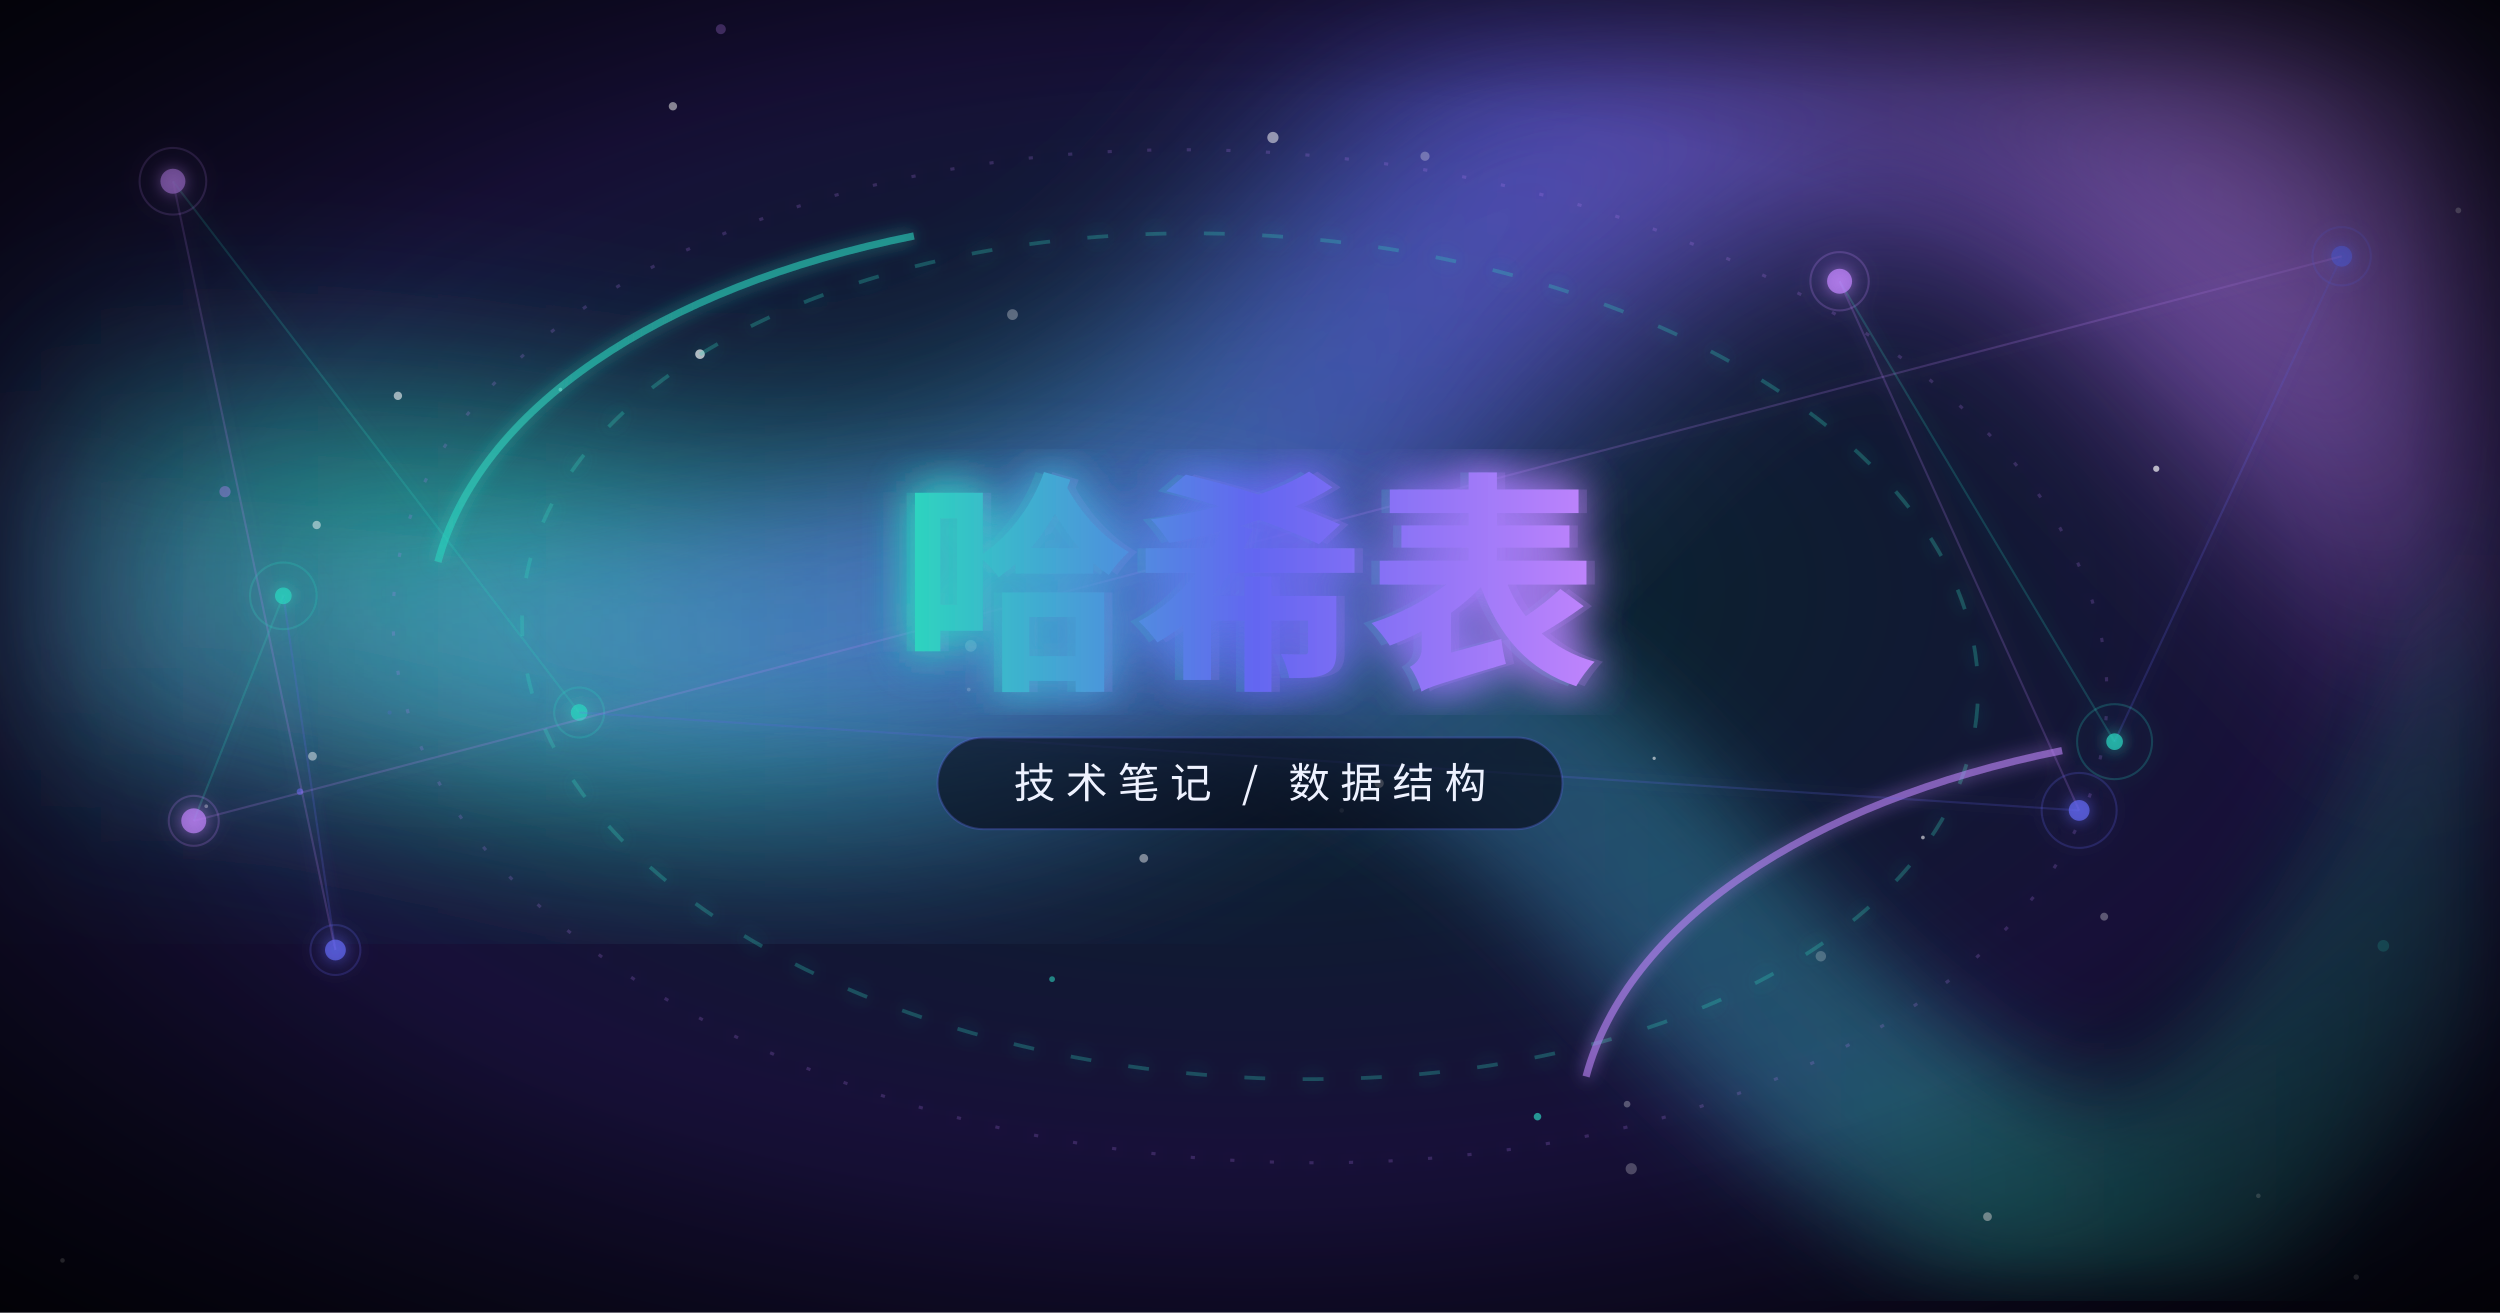
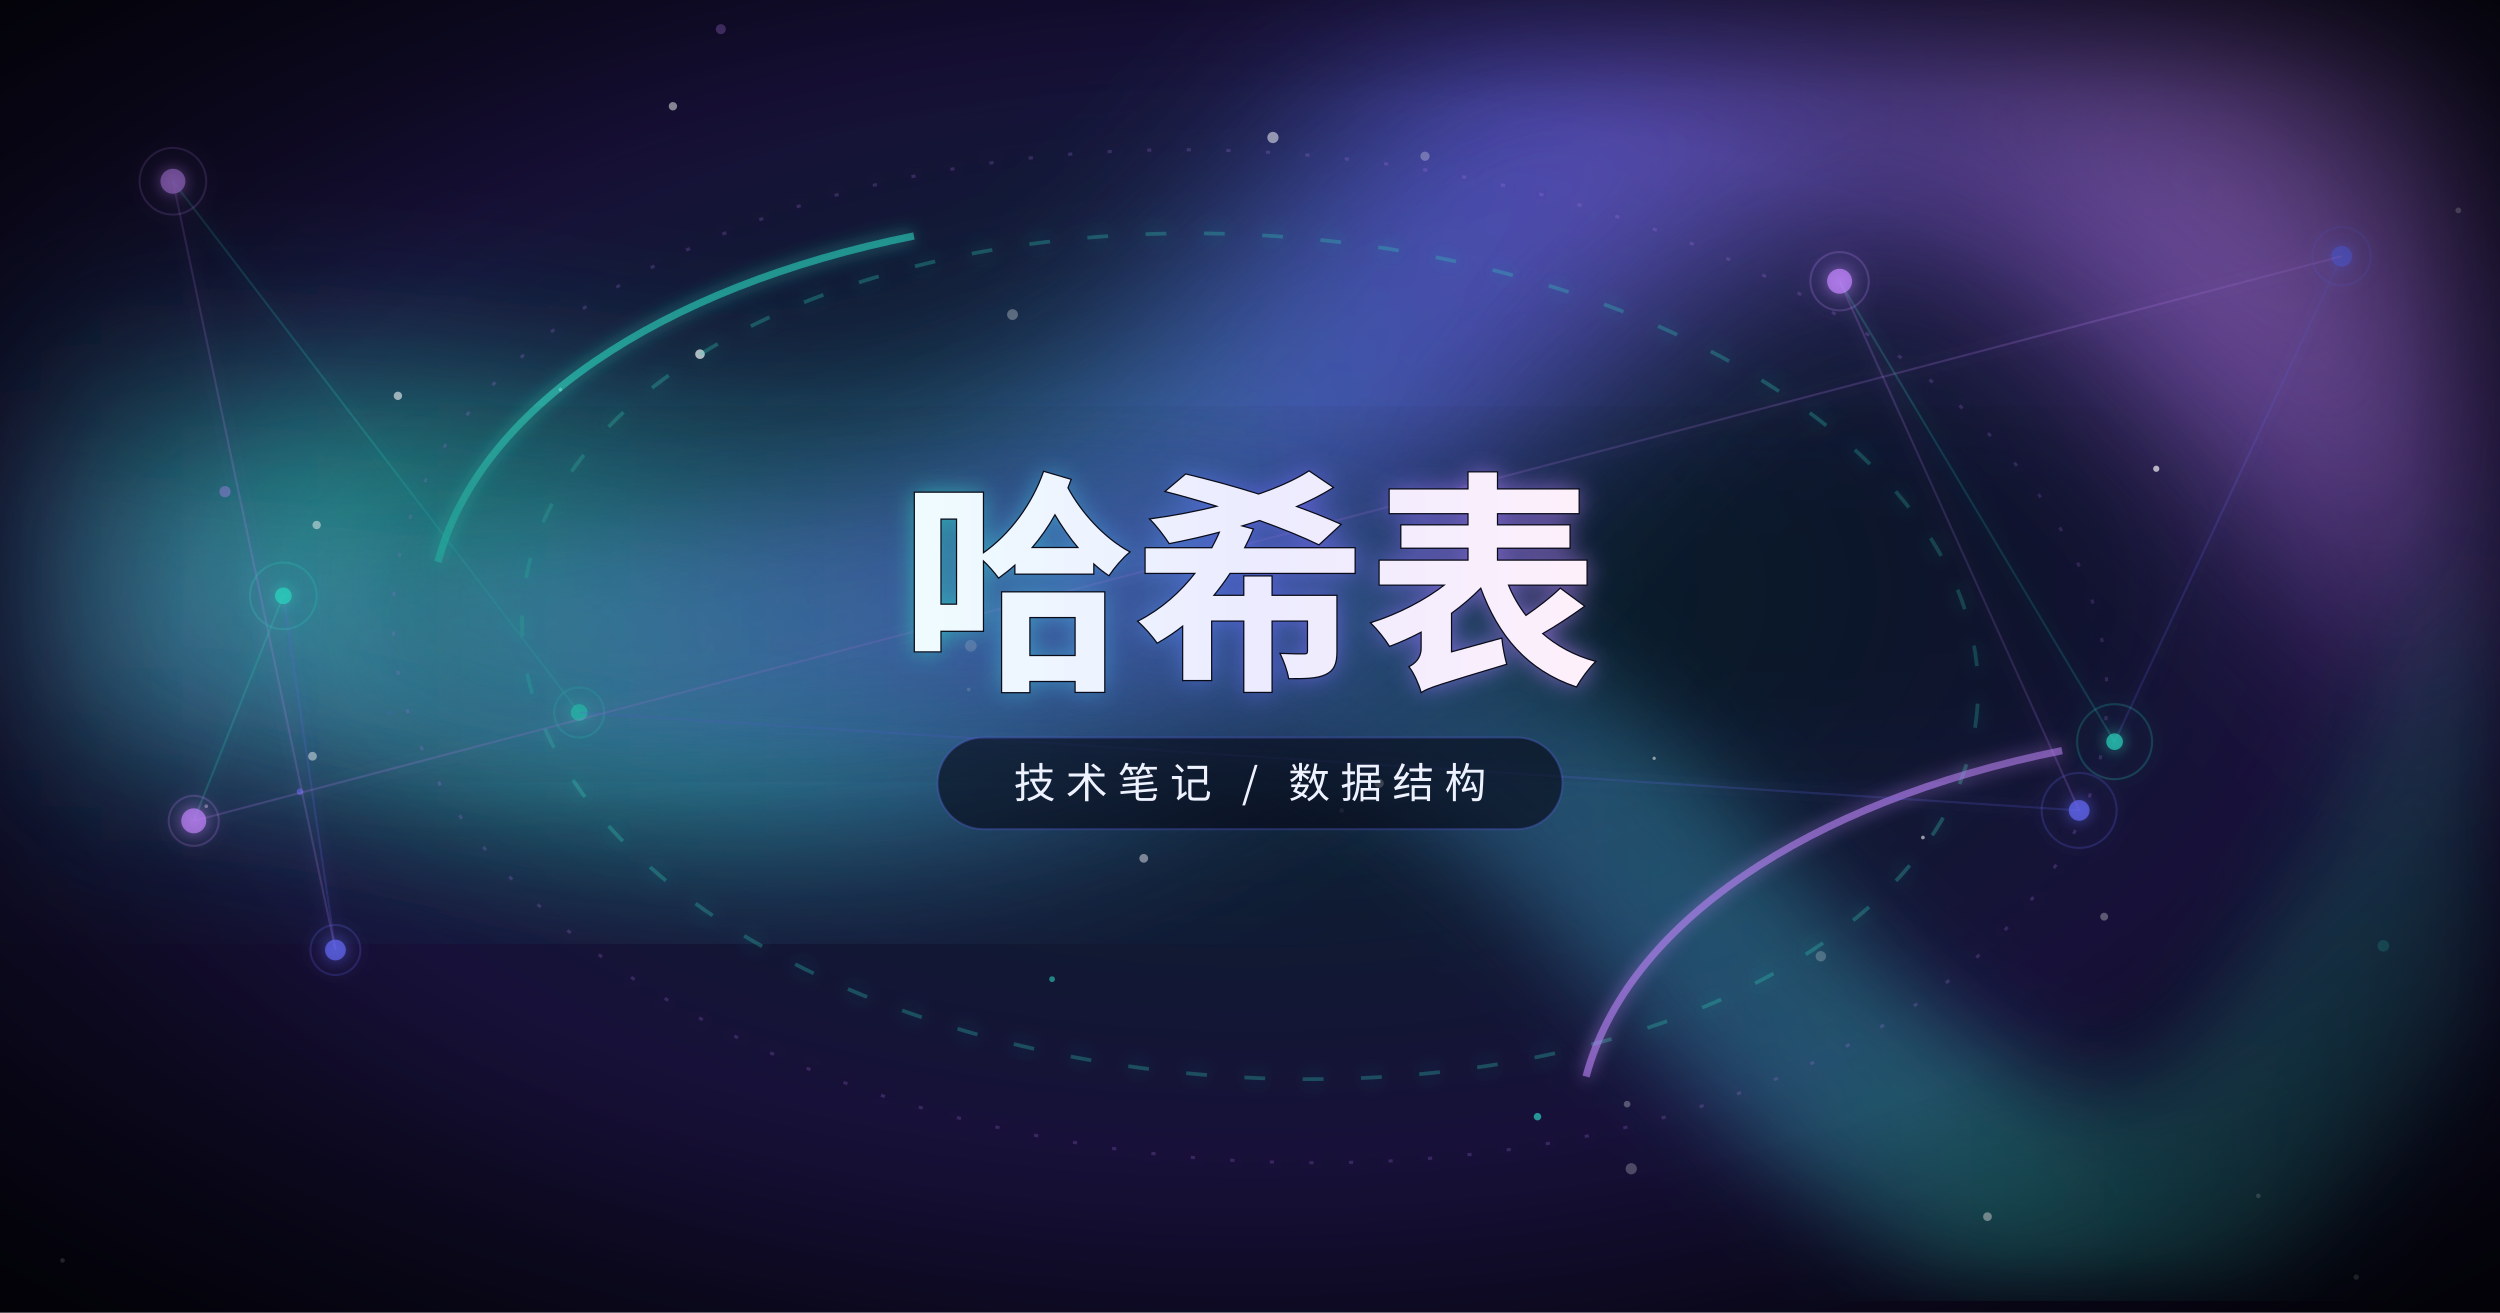
<svg xmlns="http://www.w3.org/2000/svg" width="1200" height="630" viewBox="0 0 1200 630">
  <defs>
    <radialGradient id="bg" cx="50%" cy="45%" r="82%">
      <stop stop-color="#052a2a" />
      <stop offset=".52" stop-color="#171038" />
      <stop offset="1" stop-color="#02030a" />
    </radialGradient>
    <linearGradient id="auroraA" x1="0" y1="0" x2="1" y2="0">
      <stop stop-color="#2dd4bf" stop-opacity="0" />
      <stop offset=".25" stop-color="#2dd4bf" stop-opacity=".82" />
      <stop offset=".56" stop-color="#6366f1" stop-opacity=".70" />
      <stop offset=".82" stop-color="#c084fc" stop-opacity=".72" />
      <stop offset="1" stop-color="#c084fc" stop-opacity="0" />
    </linearGradient>
    <linearGradient id="auroraB" x1="0" y1="0" x2="1" y2="0">
      <stop stop-color="#c084fc" stop-opacity="0" />
      <stop offset=".42" stop-color="#6366f1" stop-opacity=".56" />
      <stop offset=".75" stop-color="#2dd4bf" stop-opacity=".58" />
      <stop offset="1" stop-color="#2dd4bf" stop-opacity="0" />
    </linearGradient>
-     <linearGradient id="titleGradient" x1="0" y1="0" x2="1" y2="0">
+     <linearGradient id="neonGradient" x1="0" y1="0" x2="1" y2="0">
      <stop stop-color="#2dd4bf" />
      <stop offset=".5" stop-color="#6366f1" />
      <stop offset="1" stop-color="#c084fc" />
+     </linearGradient>
+     <linearGradient id="titleGradient" x1="0" y1="0" x2="1" y2="0">
+       <stop stop-color="#effcff" />
+       <stop offset=".5" stop-color="#ecebff" />
+       <stop offset="1" stop-color="#fff0fb" />
    </linearGradient>
    <linearGradient id="prismGradient" x1="0" y1="0" x2="1" y2="1">
      <stop stop-color="#2dd4bf" stop-opacity=".48" />
      <stop offset=".5" stop-color="#6366f1" stop-opacity=".10" />
      <stop offset="1" stop-color="#c084fc" stop-opacity=".44" />
    </linearGradient>
    <linearGradient id="glassGradient" x1="0" y1="0" x2="1" y2="1">
      <stop stop-color="#fff" stop-opacity=".13" />
      <stop offset=".48" stop-color="#fff" stop-opacity=".035" />
      <stop offset="1" stop-color="#6366f1" stop-opacity=".12" />
    </linearGradient>
    <filter id="blur48">
      <feGaussianBlur stdDeviation="48" />
    </filter>
    <filter id="blur22">
      <feGaussianBlur stdDeviation="22" />
    </filter>
    <filter id="lineGlow">
      <feGaussianBlur stdDeviation="4" result="b" />
      <feMerge>
        <feMergeNode in="b" />
        <feMergeNode in="SourceGraphic" />
      </feMerge>
    </filter>
    <filter id="softGlow">
      <feGaussianBlur stdDeviation="3" result="b" />
      <feMerge>
        <feMergeNode in="b" />
        <feMergeNode in="SourceGraphic" />
      </feMerge>
    </filter>
-     <filter id="titleGlow">
-       <feGaussianBlur stdDeviation="11" result="b1" />
-       <feGaussianBlur stdDeviation="3" result="b2" />
-       <feMerge>
-         <feMergeNode in="b1" />
-         <feMergeNode in="b2" />
-         <feMergeNode in="SourceGraphic" />
-       </feMerge>
+     <filter id="titleGlow" x="-30%" y="-50%" width="160%" height="200%">
+       <feGaussianBlur stdDeviation="6" />
    </filter>
    <radialGradient id="vignette" cx="50%" cy="50%" r="73%">
      <stop offset=".58" stop-color="#000" stop-opacity="0" />
      <stop offset="1" stop-color="#000" stop-opacity=".70" />
    </radialGradient>
  </defs>
  <rect width="1200" height="630" fill="url(#bg)" />
  <path d="M-160 407 C100 70 360 520 660 167 S1060 90 1360 412" fill="none" stroke="url(#auroraA)" stroke-width="172" filter="url(#blur48)" opacity=".94" />
  <path d="M-100 190 C220 500 500 90 800 431 S1110 465 1320 140" fill="none" stroke="url(#auroraB)" stroke-width="105" filter="url(#blur22)" opacity=".64" />
  <circle cx="738" cy="536" r="1.8" fill="#2dd4bf" opacity="0.68" />
  <circle cx="99" cy="387" r="0.9" fill="#ffffff" opacity="0.34" />
  <circle cx="323" cy="51" r="2.0" fill="#ffffff" opacity="0.56" />
  <circle cx="781" cy="530" r="1.6" fill="#ffffff" opacity="0.28" />
  <circle cx="336" cy="170" r="2.3" fill="#ffffff" opacity="0.67" />
  <circle cx="108" cy="236" r="2.7" fill="#c084fc" opacity="0.38" />
  <circle cx="662" cy="376" r="2.2" fill="#ffffff" opacity="0.57" />
  <circle cx="269" cy="187" r="0.9" fill="#ffffff" opacity="0.55" />
  <circle cx="1010" cy="440" r="1.9" fill="#ffffff" opacity="0.30" />
  <circle cx="644" cy="389" r="1.1" fill="#ffffff" opacity="0.18" />
  <circle cx="187" cy="342" r="1.0" fill="#6366f1" opacity="0.19" />
  <circle cx="150" cy="363" r="2.1" fill="#ffffff" opacity="0.45" />
  <circle cx="486" cy="151" r="2.6" fill="#ffffff" opacity="0.30" />
  <circle cx="549" cy="412" r="2.1" fill="#ffffff" opacity="0.44" />
  <circle cx="465" cy="331" r="0.9" fill="#ffffff" opacity="0.18" />
  <circle cx="1144" cy="454" r="2.8" fill="#2dd4bf" opacity="0.21" />
  <circle cx="1084" cy="574" r="1.1" fill="#ffffff" opacity="0.23" />
  <circle cx="954" cy="584" r="2.1" fill="#ffffff" opacity="0.51" />
  <circle cx="30" cy="605" r="1.1" fill="#ffffff" opacity="0.28" />
  <circle cx="191" cy="190" r="2.0" fill="#ffffff" opacity="0.57" />
  <circle cx="346" cy="14" r="2.4" fill="#c084fc" opacity="0.35" />
  <circle cx="874" cy="459" r="2.5" fill="#ffffff" opacity="0.22" />
  <circle cx="1131" cy="613" r="1.3" fill="#ffffff" opacity="0.22" />
  <circle cx="466" cy="310" r="2.8" fill="#ffffff" opacity="0.21" />
  <circle cx="923" cy="402" r="0.9" fill="#ffffff" opacity="0.57" />
  <circle cx="144" cy="380" r="1.6" fill="#6366f1" opacity="0.56" />
  <circle cx="152" cy="252" r="2.0" fill="#ffffff" opacity="0.47" />
  <circle cx="684" cy="75" r="2.2" fill="#ffffff" opacity="0.27" />
  <circle cx="794" cy="364" r="0.8" fill="#ffffff" opacity="0.56" />
  <circle cx="1035" cy="225" r="1.5" fill="#ffffff" opacity="0.67" />
  <circle cx="505" cy="470" r="1.4" fill="#2dd4bf" opacity="0.57" />
  <circle cx="1180" cy="101" r="1.4" fill="#ffffff" opacity="0.28" />
  <circle cx="611" cy="66" r="2.7" fill="#ffffff" opacity="0.51" />
  <circle cx="783" cy="561" r="2.7" fill="#ffffff" opacity="0.24" />
  <g transform="translate(600 315) rotate(4)" fill="none" filter="url(#lineGlow)">
    <ellipse rx="350" ry="202" stroke="#2dd4bf" stroke-opacity=".28" stroke-width="1.8" stroke-dasharray="10 18" />
    <ellipse rx="412" ry="242" stroke="#c084fc" stroke-opacity=".20" stroke-width="1.5" stroke-dasharray="2 17" />
    <path d="M-392 -18 A395 218 0 0 1 -175 -190" stroke="#2dd4bf" stroke-width="3.5" opacity=".58" />
    <path d="M175 190 A395 218 0 0 1 392 18" stroke="#c084fc" stroke-width="3.5" opacity=".58" />
  </g>
  <g filter="url(#lineGlow)">
    <line x1="278" y1="342" x2="83" y2="87" stroke="#2dd4bf" stroke-opacity=".20" />
    <circle cx="278" cy="342" r="4" fill="#2dd4bf" opacity=".72" />
    <circle cx="278" cy="342" r="12" fill="none" stroke="#2dd4bf" stroke-opacity=".22" />
    <line x1="1124" y1="123" x2="1015" y2="356" stroke="#6366f1" stroke-opacity=".20" />
    <circle cx="1124" cy="123" r="5" fill="#6366f1" opacity=".72" />
    <circle cx="1124" cy="123" r="14" fill="none" stroke="#6366f1" stroke-opacity=".22" />
    <line x1="83" y1="87" x2="161" y2="456" stroke="#c084fc" stroke-opacity=".20" />
    <circle cx="83" cy="87" r="6" fill="#c084fc" opacity=".72" />
    <circle cx="83" cy="87" r="16" fill="none" stroke="#c084fc" stroke-opacity=".22" />
    <line x1="1015" y1="356" x2="883" y2="135" stroke="#2dd4bf" stroke-opacity=".20" />
    <circle cx="1015" cy="356" r="4" fill="#2dd4bf" opacity=".72" />
    <circle cx="1015" cy="356" r="18" fill="none" stroke="#2dd4bf" stroke-opacity=".22" />
    <line x1="161" y1="456" x2="136" y2="286" stroke="#6366f1" stroke-opacity=".20" />
    <circle cx="161" cy="456" r="5" fill="#6366f1" opacity=".72" />
    <circle cx="161" cy="456" r="12" fill="none" stroke="#6366f1" stroke-opacity=".22" />
    <line x1="883" y1="135" x2="998" y2="389" stroke="#c084fc" stroke-opacity=".20" />
    <circle cx="883" cy="135" r="6" fill="#c084fc" opacity=".72" />
    <circle cx="883" cy="135" r="14" fill="none" stroke="#c084fc" stroke-opacity=".22" />
    <line x1="136" y1="286" x2="93" y2="394" stroke="#2dd4bf" stroke-opacity=".20" />
    <circle cx="136" cy="286" r="4" fill="#2dd4bf" opacity=".72" />
    <circle cx="136" cy="286" r="16" fill="none" stroke="#2dd4bf" stroke-opacity=".22" />
    <line x1="998" y1="389" x2="278" y2="342" stroke="#6366f1" stroke-opacity=".20" />
    <circle cx="998" cy="389" r="5" fill="#6366f1" opacity=".72" />
    <circle cx="998" cy="389" r="18" fill="none" stroke="#6366f1" stroke-opacity=".22" />
    <line x1="93" y1="394" x2="1124" y2="123" stroke="#c084fc" stroke-opacity=".20" />
    <circle cx="93" cy="394" r="6" fill="#c084fc" opacity=".72" />
    <circle cx="93" cy="394" r="12" fill="none" stroke="#c084fc" stroke-opacity=".22" />
  </g>
-   <text x="596" y="322" font-family="'PingFang SC','Microsoft YaHei','Noto Sans CJK SC',sans-serif" font-size="112" font-weight="900" fill="#2dd4bf" opacity=".22" text-anchor="middle">哈希表</text>
-   <text x="604" y="322" font-family="'PingFang SC','Microsoft YaHei','Noto Sans CJK SC',sans-serif" font-size="112" font-weight="900" fill="#c084fc" opacity=".20" text-anchor="middle">哈希表</text>
-   <text x="600" y="322" font-family="'PingFang SC','Microsoft YaHei','Noto Sans CJK SC',sans-serif" font-size="112" font-weight="900" fill="url(#titleGradient)" text-anchor="middle" filter="url(#titleGlow)">哈希表</text>
+   <rect x="170" y="210" width="860" height="150" rx="75" fill="#02040c" opacity=".18" filter="url(#blur22)" />
+   <text x="600" y="322" font-family="'PingFang SC','Microsoft YaHei','Noto Sans CJK SC',sans-serif" font-size="112" font-weight="900" fill="url(#neonGradient)" opacity=".72" text-anchor="middle" filter="url(#titleGlow)">哈希表</text>
+   <text x="600" y="322" font-family="'PingFang SC','Microsoft YaHei','Noto Sans CJK SC',sans-serif" font-size="112" font-weight="900" fill="url(#titleGradient)" stroke="#090b18" stroke-width="1.2" paint-order="stroke" text-anchor="middle">哈希表</text>
  <rect x="450" y="354" width="300" height="44" rx="22" fill="#070a18" opacity=".64" stroke="#6366f1" stroke-opacity=".42" />
  <text x="600" y="383" font-family="'PingFang SC','Microsoft YaHei','Noto Sans CJK SC',sans-serif" font-size="20" fill="#eef2ff" text-anchor="middle" letter-spacing="5">技术笔记 / 数据结构</text>
  <rect width="1200" height="630" fill="url(#vignette)" pointer-events="none" />
</svg>
